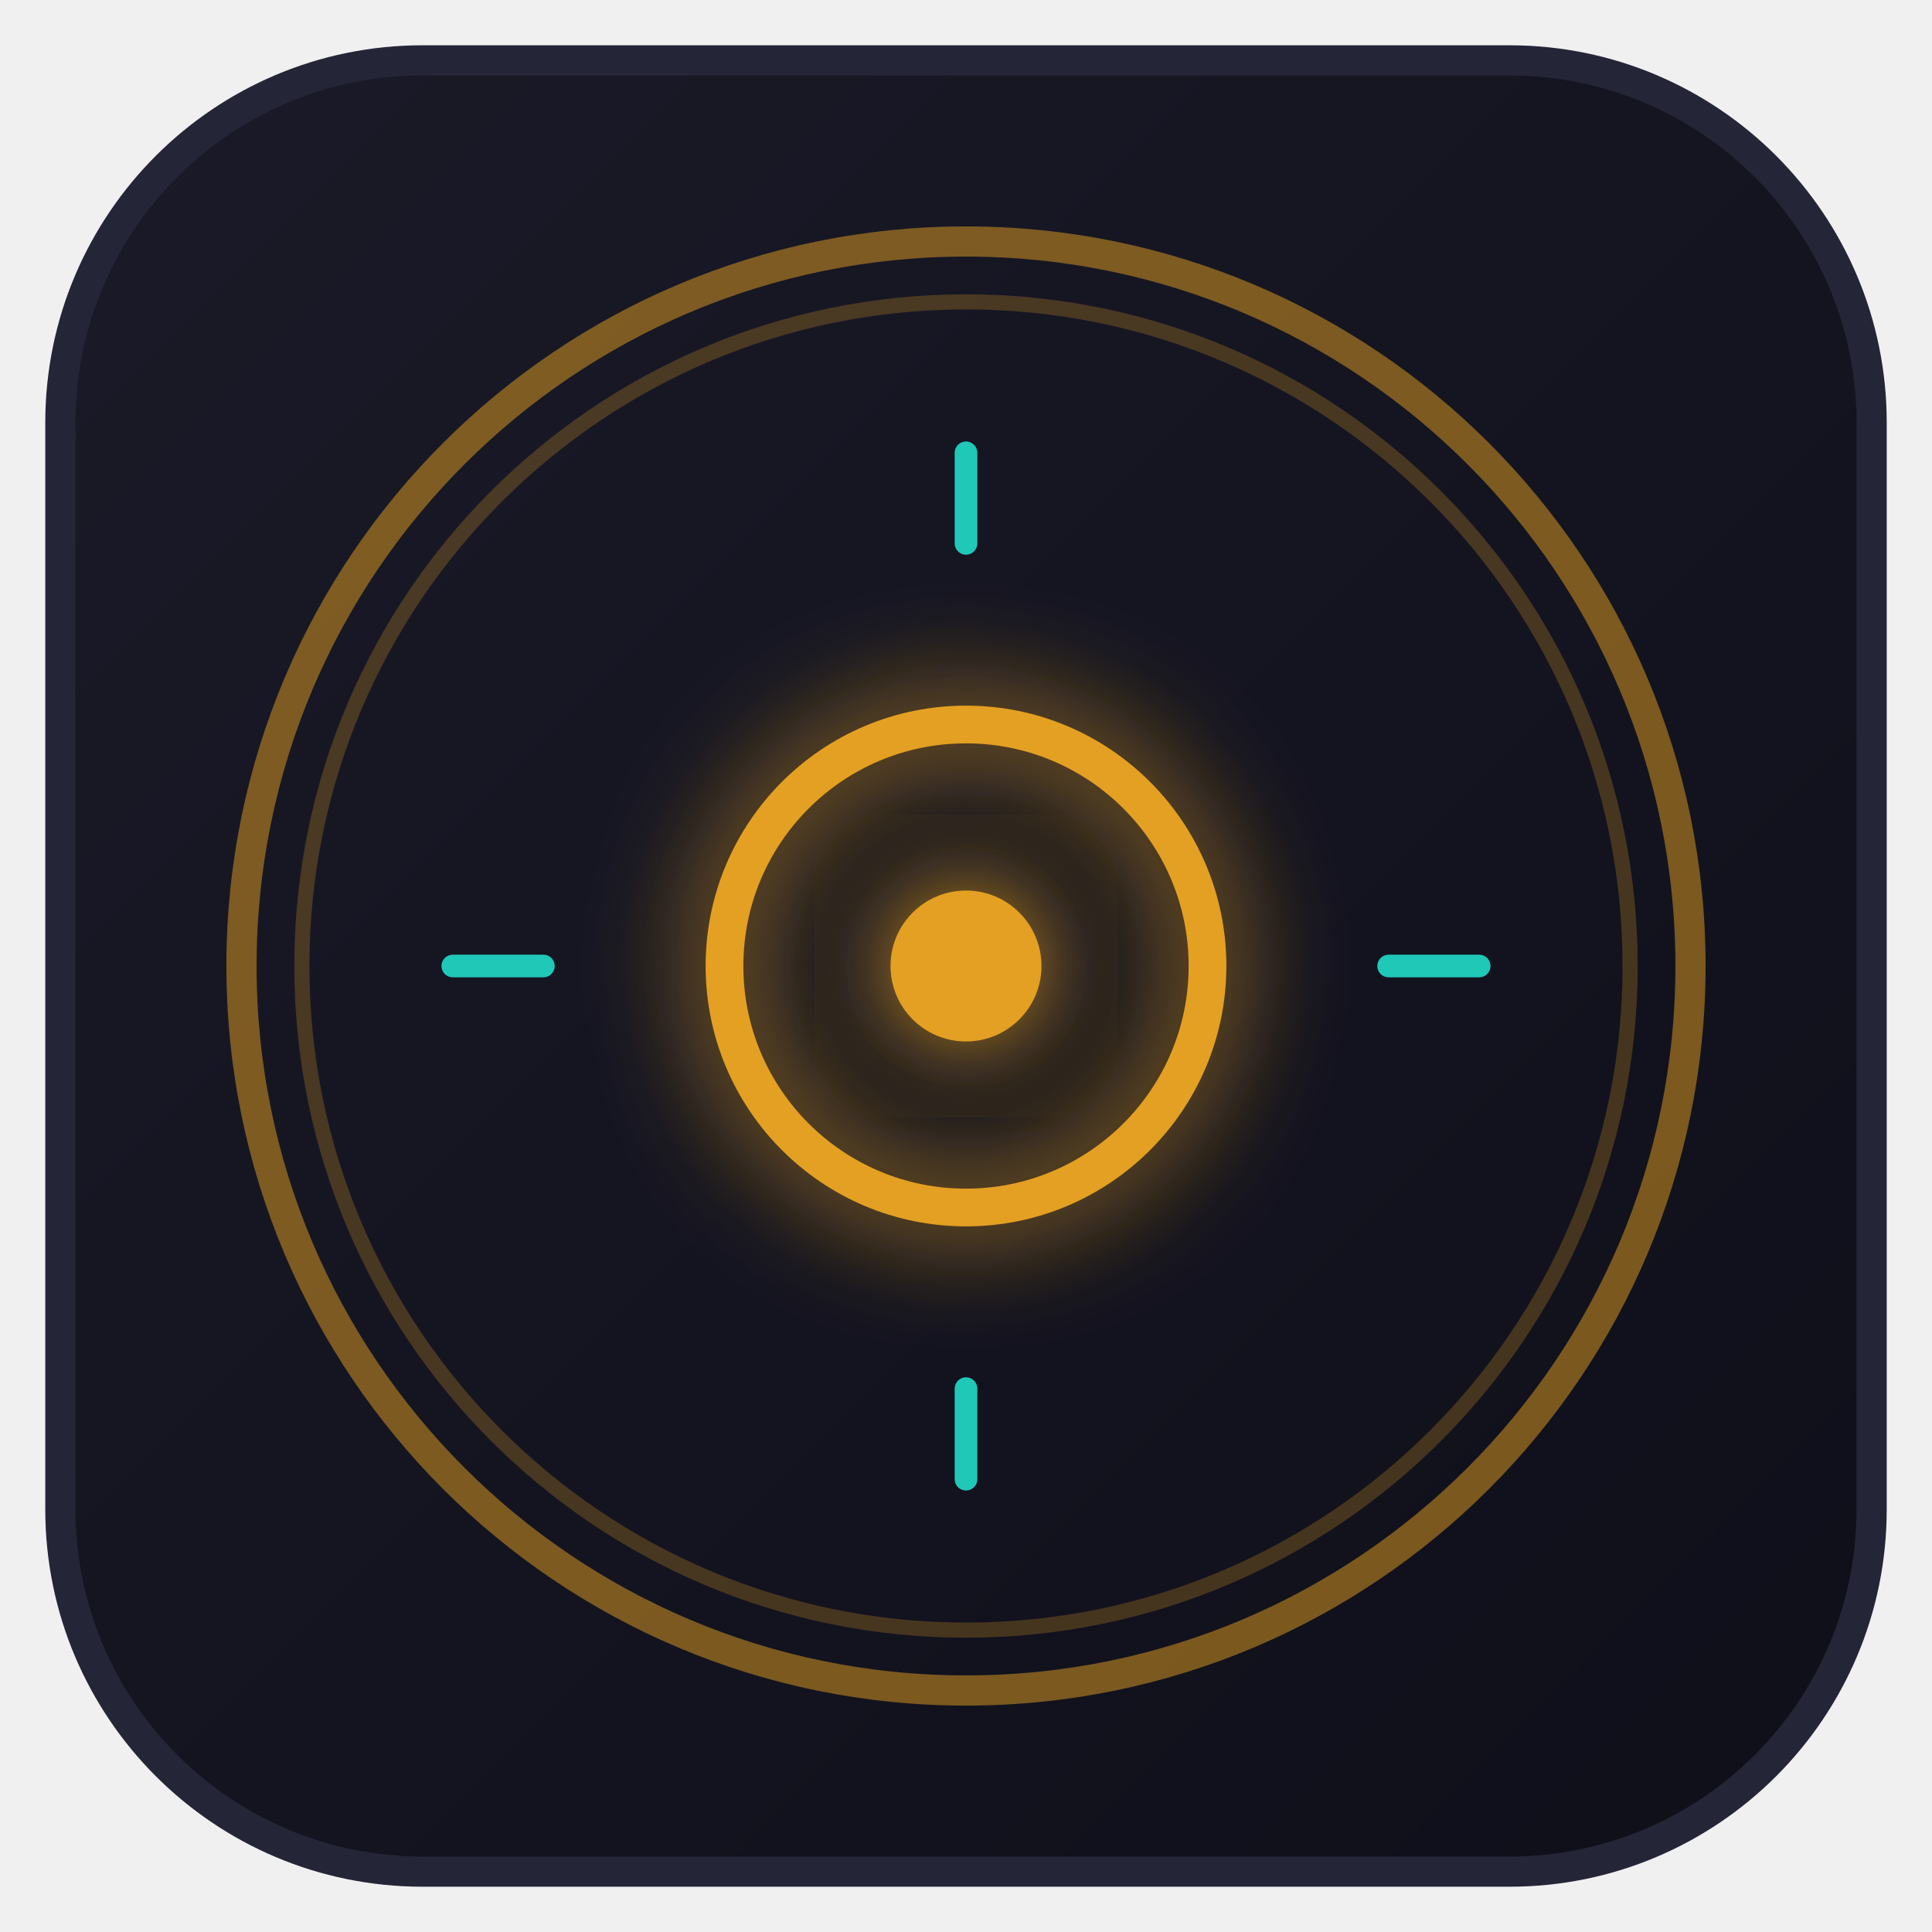
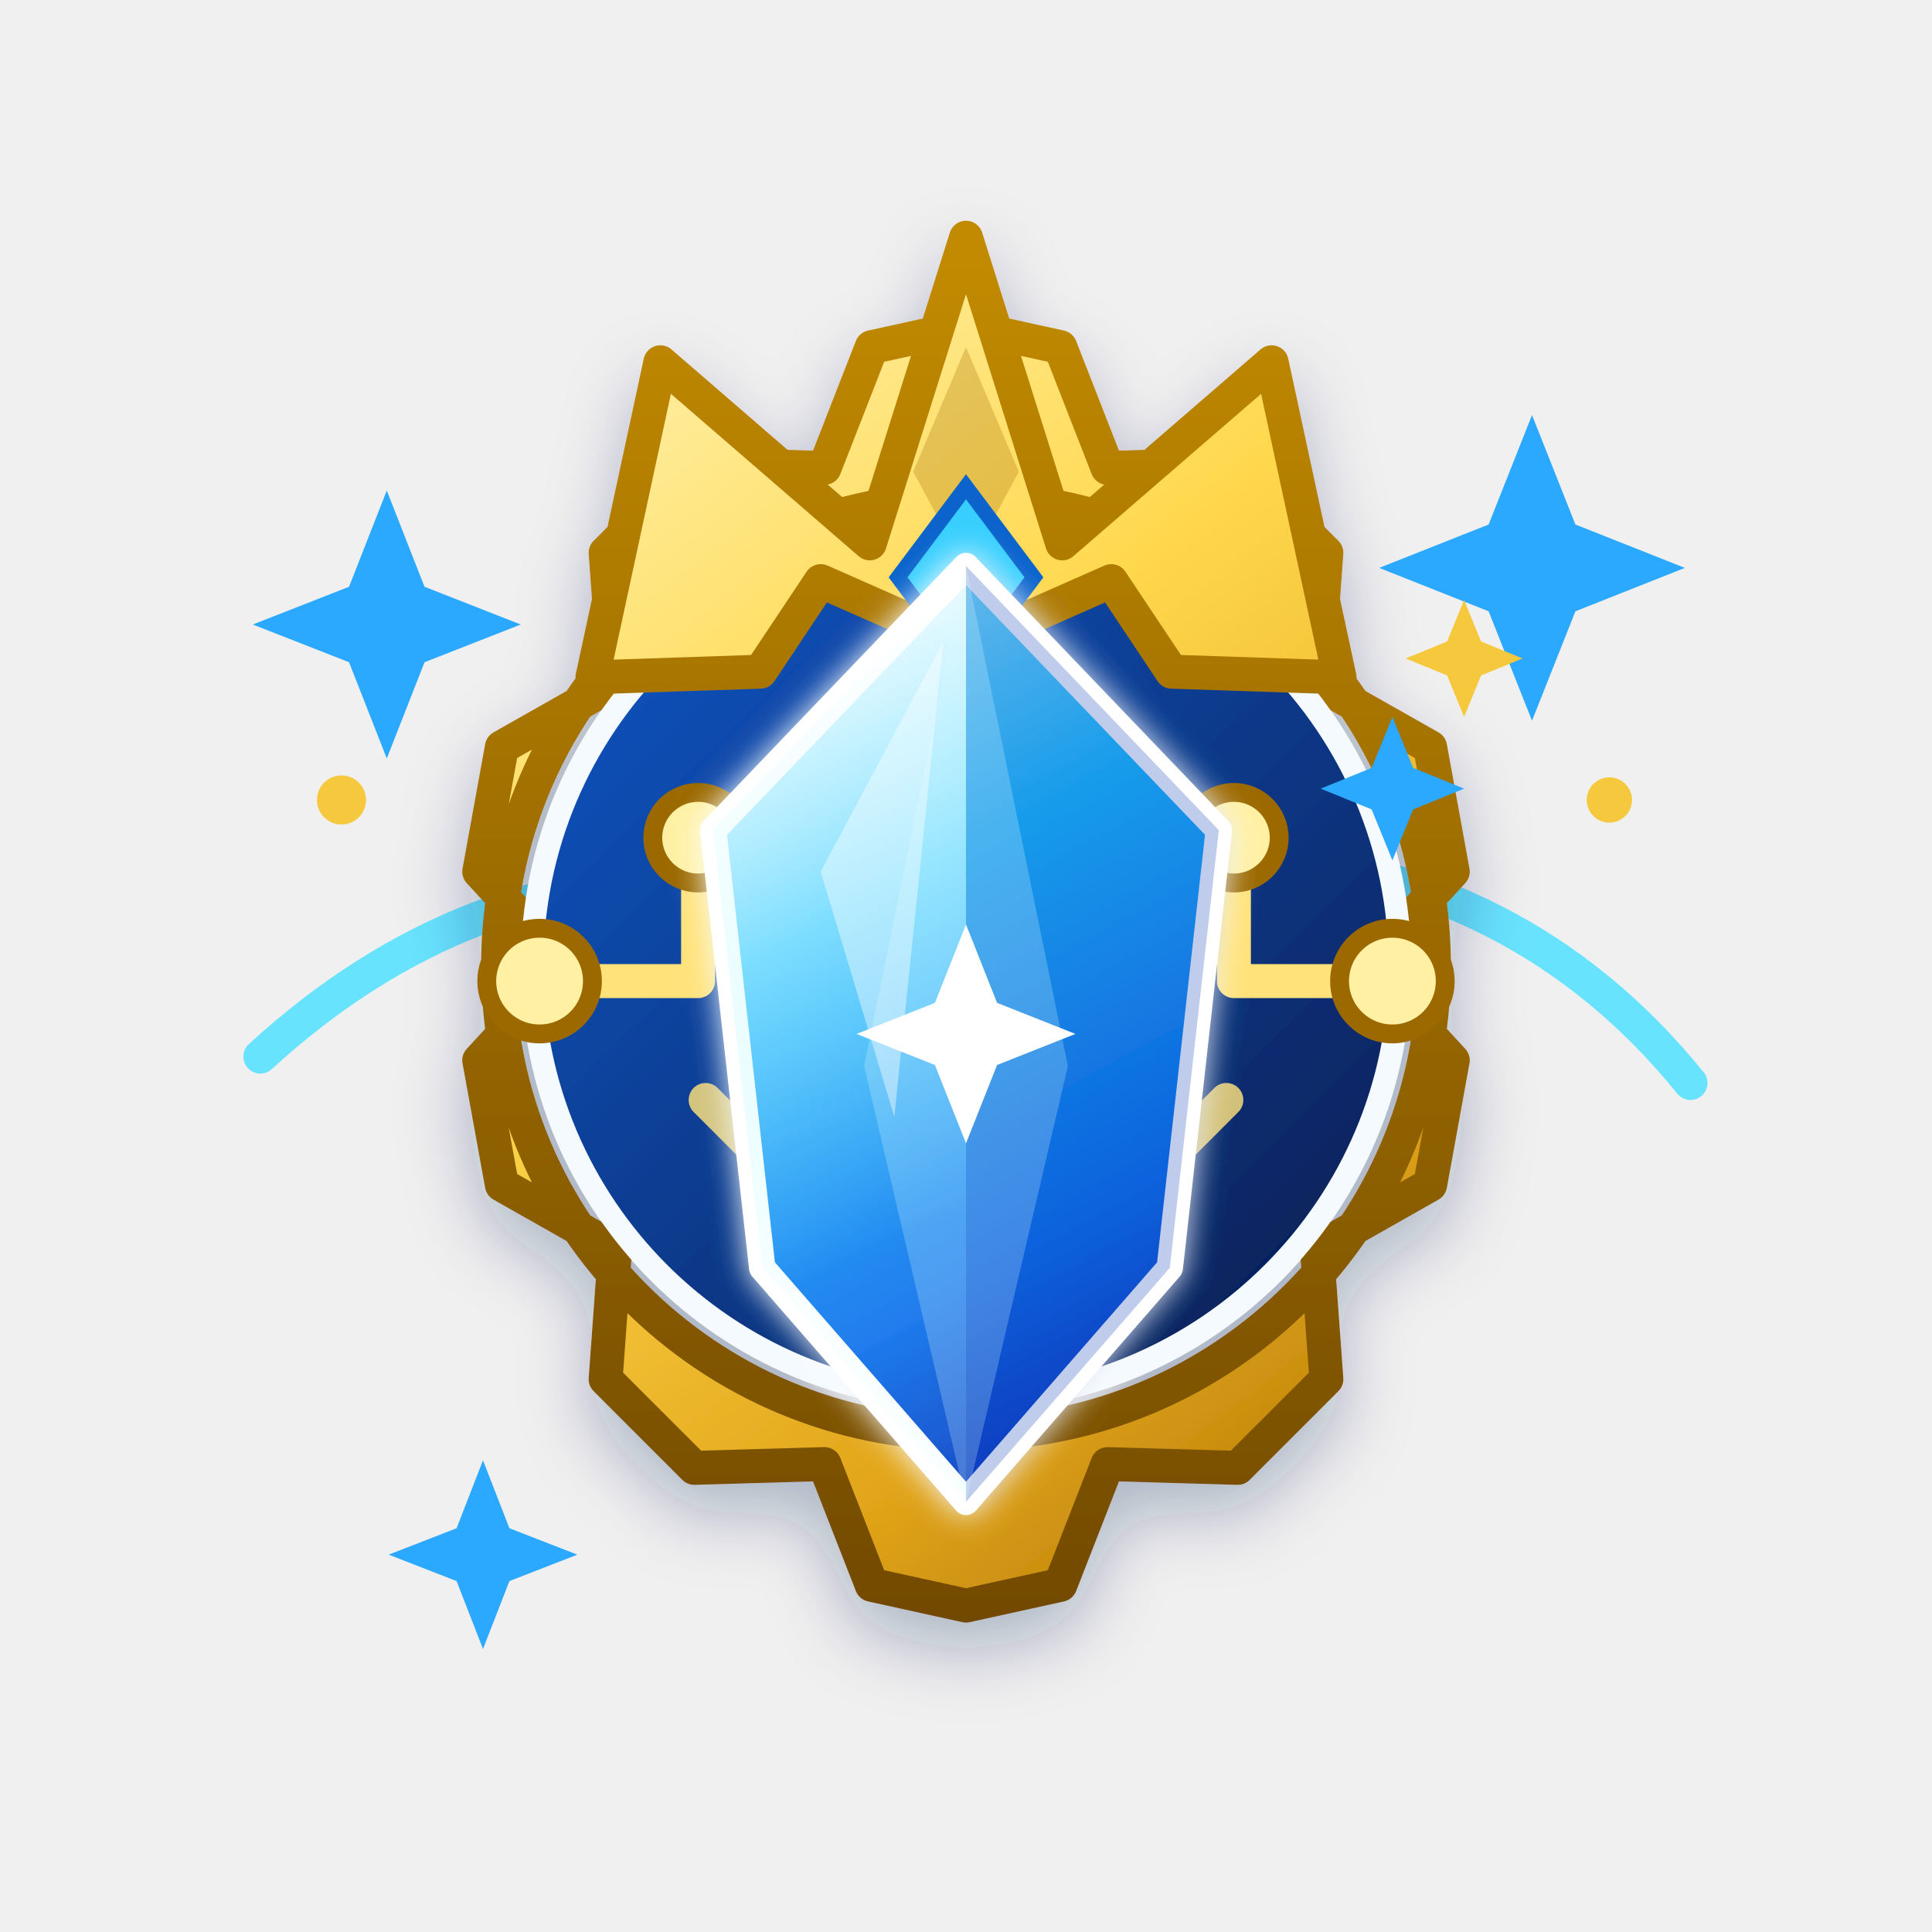
- <svg xmlns="http://www.w3.org/2000/svg" viewBox="0 0 128 128">
+ <svg xmlns="http://www.w3.org/2000/svg" viewBox="0 0 1024 1024" width="1024" height="1024" role="img" aria-label="洛克王国世界自动化脚本客户端透明图标" style="background: transparent;">
  <defs>
-     <linearGradient id="bg" x1="0" y1="0" x2="1" y2="1">
-       <stop offset="0%" stop-color="#1a1a28" />
-       <stop offset="100%" stop-color="#0f0f1a" />
+     <linearGradient id="gold" x1="248" y1="174" x2="774" y2="858" gradientUnits="userSpaceOnUse">
+       <stop offset="0" stop-color="#FFF4B8" />
+       <stop offset="0.36" stop-color="#FFD84D" />
+       <stop offset="0.72" stop-color="#E2A51A" />
+       <stop offset="1" stop-color="#A46B00" />
    </linearGradient>
-     <filter id="glow" x="-50%" y="-50%" width="200%" height="200%">
-       <feGaussianBlur stdDeviation="2" result="blur" />
-       <feMerge>
-         <feMergeNode in="blur" />
-         <feMergeNode in="SourceGraphic" />
-       </feMerge>
+     <linearGradient id="goldEdge" x1="512" y1="138" x2="512" y2="888" gradientUnits="userSpaceOnUse">
+       <stop offset="0" stop-color="#C18A05" />
+       <stop offset="1" stop-color="#6F4700" />
+     </linearGradient>
+     <linearGradient id="deepBlue" x1="280" y1="288" x2="764" y2="778" gradientUnits="userSpaceOnUse">
+       <stop offset="0" stop-color="#1558C7" />
+       <stop offset="0.58" stop-color="#07337E" />
+       <stop offset="1" stop-color="#061642" />
+     </linearGradient>
+     <linearGradient id="crystal" x1="398" y1="280" x2="654" y2="748" gradientUnits="userSpaceOnUse">
+       <stop offset="0" stop-color="#BFFBFF" />
+       <stop offset="0.38" stop-color="#21BFFF" />
+       <stop offset="0.76" stop-color="#1372EC" />
+       <stop offset="1" stop-color="#082EB7" />
+     </linearGradient>
+     <linearGradient id="crystalLight" x1="420" y1="354" x2="548" y2="626" gradientUnits="userSpaceOnUse">
+       <stop offset="0" stop-color="#FFFFFF" stop-opacity="0.82" />
+       <stop offset="1" stop-color="#A9F7FF" stop-opacity="0.08" />
+     </linearGradient>
+     <filter id="shadow" x="-20%" y="-20%" width="140%" height="140%">
+       <feDropShadow dx="0" dy="16" stdDeviation="18" flood-color="#05245A" flood-opacity="0.28" />
    </filter>
-     <filter id="glowStrong" x="-50%" y="-50%" width="200%" height="200%">
-       <feGaussianBlur stdDeviation="3.5" result="blur" />
+     <filter id="glow" x="-40%" y="-40%" width="180%" height="180%">
+       <feGaussianBlur stdDeviation="8" result="blur" />
      <feMerge>
        <feMergeNode in="blur" />
        <feMergeNode in="SourceGraphic" />
      </feMerge>
    </filter>
  </defs>
-   <rect x="4" y="4" width="120" height="120" rx="24" ry="24" fill="url(#bg)" stroke="#252538" stroke-width="2" />
-   <circle cx="64" cy="64" r="48" fill="none" stroke="#e4a020" stroke-width="2" opacity="0.5" />
-   <circle cx="64" cy="64" r="44" fill="none" stroke="#e4a020" stroke-width="1" opacity="0.25" />
-   <line x1="64" y1="20" x2="64" y2="52" stroke="#e4a020" stroke-width="2.5" stroke-linecap="round" filter="url(#glow)" />
-   <line x1="64" y1="76" x2="64" y2="108" stroke="#e4a020" stroke-width="2.5" stroke-linecap="round" filter="url(#glow)" />
-   <line x1="20" y1="64" x2="52" y2="64" stroke="#e4a020" stroke-width="2.5" stroke-linecap="round" filter="url(#glow)" />
-   <line x1="76" y1="64" x2="108" y2="64" stroke="#e4a020" stroke-width="2.5" stroke-linecap="round" filter="url(#glow)" />
-   <circle cx="64" cy="64" r="16" fill="none" stroke="#e4a020" stroke-width="2.5" filter="url(#glowStrong)" />
-   <circle cx="64" cy="64" r="5" fill="#e4a020" filter="url(#glowStrong)" />
-   <line x1="64" y1="30" x2="64" y2="36" stroke="#20c8b8" stroke-width="1.5" stroke-linecap="round" />
-   <line x1="64" y1="92" x2="64" y2="98" stroke="#20c8b8" stroke-width="1.5" stroke-linecap="round" />
-   <line x1="30" y1="64" x2="36" y2="64" stroke="#20c8b8" stroke-width="1.5" stroke-linecap="round" />
-   <line x1="92" y1="64" x2="98" y2="64" stroke="#20c8b8" stroke-width="1.5" stroke-linecap="round" />
+   <g opacity="0.92" fill="none" stroke-linecap="round">
+     <path d="M138 560C210 494 292 462 384 466" stroke="#5CE2FF" stroke-width="18" />
+     <path d="M660 454C757 459 837 501 896 574" stroke="#5CE2FF" stroke-width="18" />
+   </g>
+   <g filter="url(#shadow)">
+     <path fill="url(#gold)" stroke="url(#goldEdge)" stroke-width="18" stroke-linejoin="round" fill-rule="evenodd" d="M512 173          L562 184 L587 248 L656 246 L703 293 L698 362 L758 396 L770 462 L724 512 L770 562 L758 628 L698 662 L703 731 L656 778 L587 776 L562 840 L512 851 L462 840 L437 776 L368 778 L321 731 L326 662 L266 628 L254 562 L300 512 L254 462 L266 396 L326 362 L321 293 L368 246 L437 248 L462 184 Z          M512 264          C375 264 264 375 264 512          C264 649 375 760 512 760          C649 760 760 649 760 512          C760 375 649 264 512 264 Z" />
+     <circle cx="512" cy="512" r="230" fill="url(#deepBlue)" stroke="#F5FAFF" stroke-width="12" />
+     <g stroke="#FFE27A" stroke-width="18" stroke-linecap="round" stroke-linejoin="round" fill="none">
+       <path d="M286 520H370V444H424" />
+       <path d="M738 520H654V444H600" />
+       <path d="M374 583L429 638" opacity="0.82" />
+       <path d="M650 583L595 638" opacity="0.82" />
+     </g>
+     <g fill="#FFF0A3" stroke="#9B6900" stroke-width="10">
+       <circle cx="286" cy="520" r="28" />
+       <circle cx="738" cy="520" r="28" />
+       <circle cx="370" cy="444" r="24" />
+       <circle cx="654" cy="444" r="24" />
+     </g>
+     <path fill="url(#gold)" stroke="url(#goldEdge)" stroke-width="18" stroke-linejoin="round" d="M314 359L350 192L461 288L512 126L563 288L674 192L710 359L621 356L589 308L512 342L435 308L403 356Z" />
+     <path d="M512 184L540 250L512 302L484 250Z" fill="#A36B00" opacity="0.28" />
+     <path d="M512 258L548 306L512 354L476 306Z" fill="#37CFFF" stroke="#0C64CC" stroke-width="8" />
+     <g filter="url(#glow)">
+       <path d="M512 300L646 440L620 672L512 796L404 672L378 440Z" fill="url(#crystal)" stroke="#FFFFFF" stroke-width="14" stroke-linejoin="round" />
+       <path d="M512 300L512 796L404 672L378 440Z" fill="url(#crystalLight)" />
+       <path d="M512 300L646 440L620 672L512 796Z" fill="#0032B0" opacity="0.25" />
+       <path d="M512 300L458 565L512 796L566 565Z" fill="#DDFBFF" opacity="0.24" />
+       <path d="M435 462L500 340L474 592Z" fill="#FFFFFF" opacity="0.42" />
+       <path d="M512 490L535 548L512 606L489 548Z" fill="#FFFFFF" />
+       <path d="M454 548L512 571L570 548L512 525Z" fill="#FFFFFF" />
+     </g>
+   </g>
+   <g fill="#2BA8FF">
+     <path d="M205 260L225 311L276 331L225 351L205 402L185 351L134 331L185 311Z" />
+     <path d="M812 220L835 278L893 301L835 324L812 382L789 324L731 301L789 278Z" />
+     <path d="M256 774L270 810L306 824L270 838L256 874L242 838L206 824L242 810Z" />
+     <path d="M738 380L749 407L776 418L749 429L738 456L727 429L700 418L727 407Z" />
+   </g>
+   <g fill="#F6C83D">
+     <circle cx="181" cy="424" r="13" />
+     <circle cx="853" cy="424" r="12" />
+     <path d="M776 318L785 340L807 349L785 358L776 380L767 358L745 349L767 340Z" />
+   </g>
</svg>
